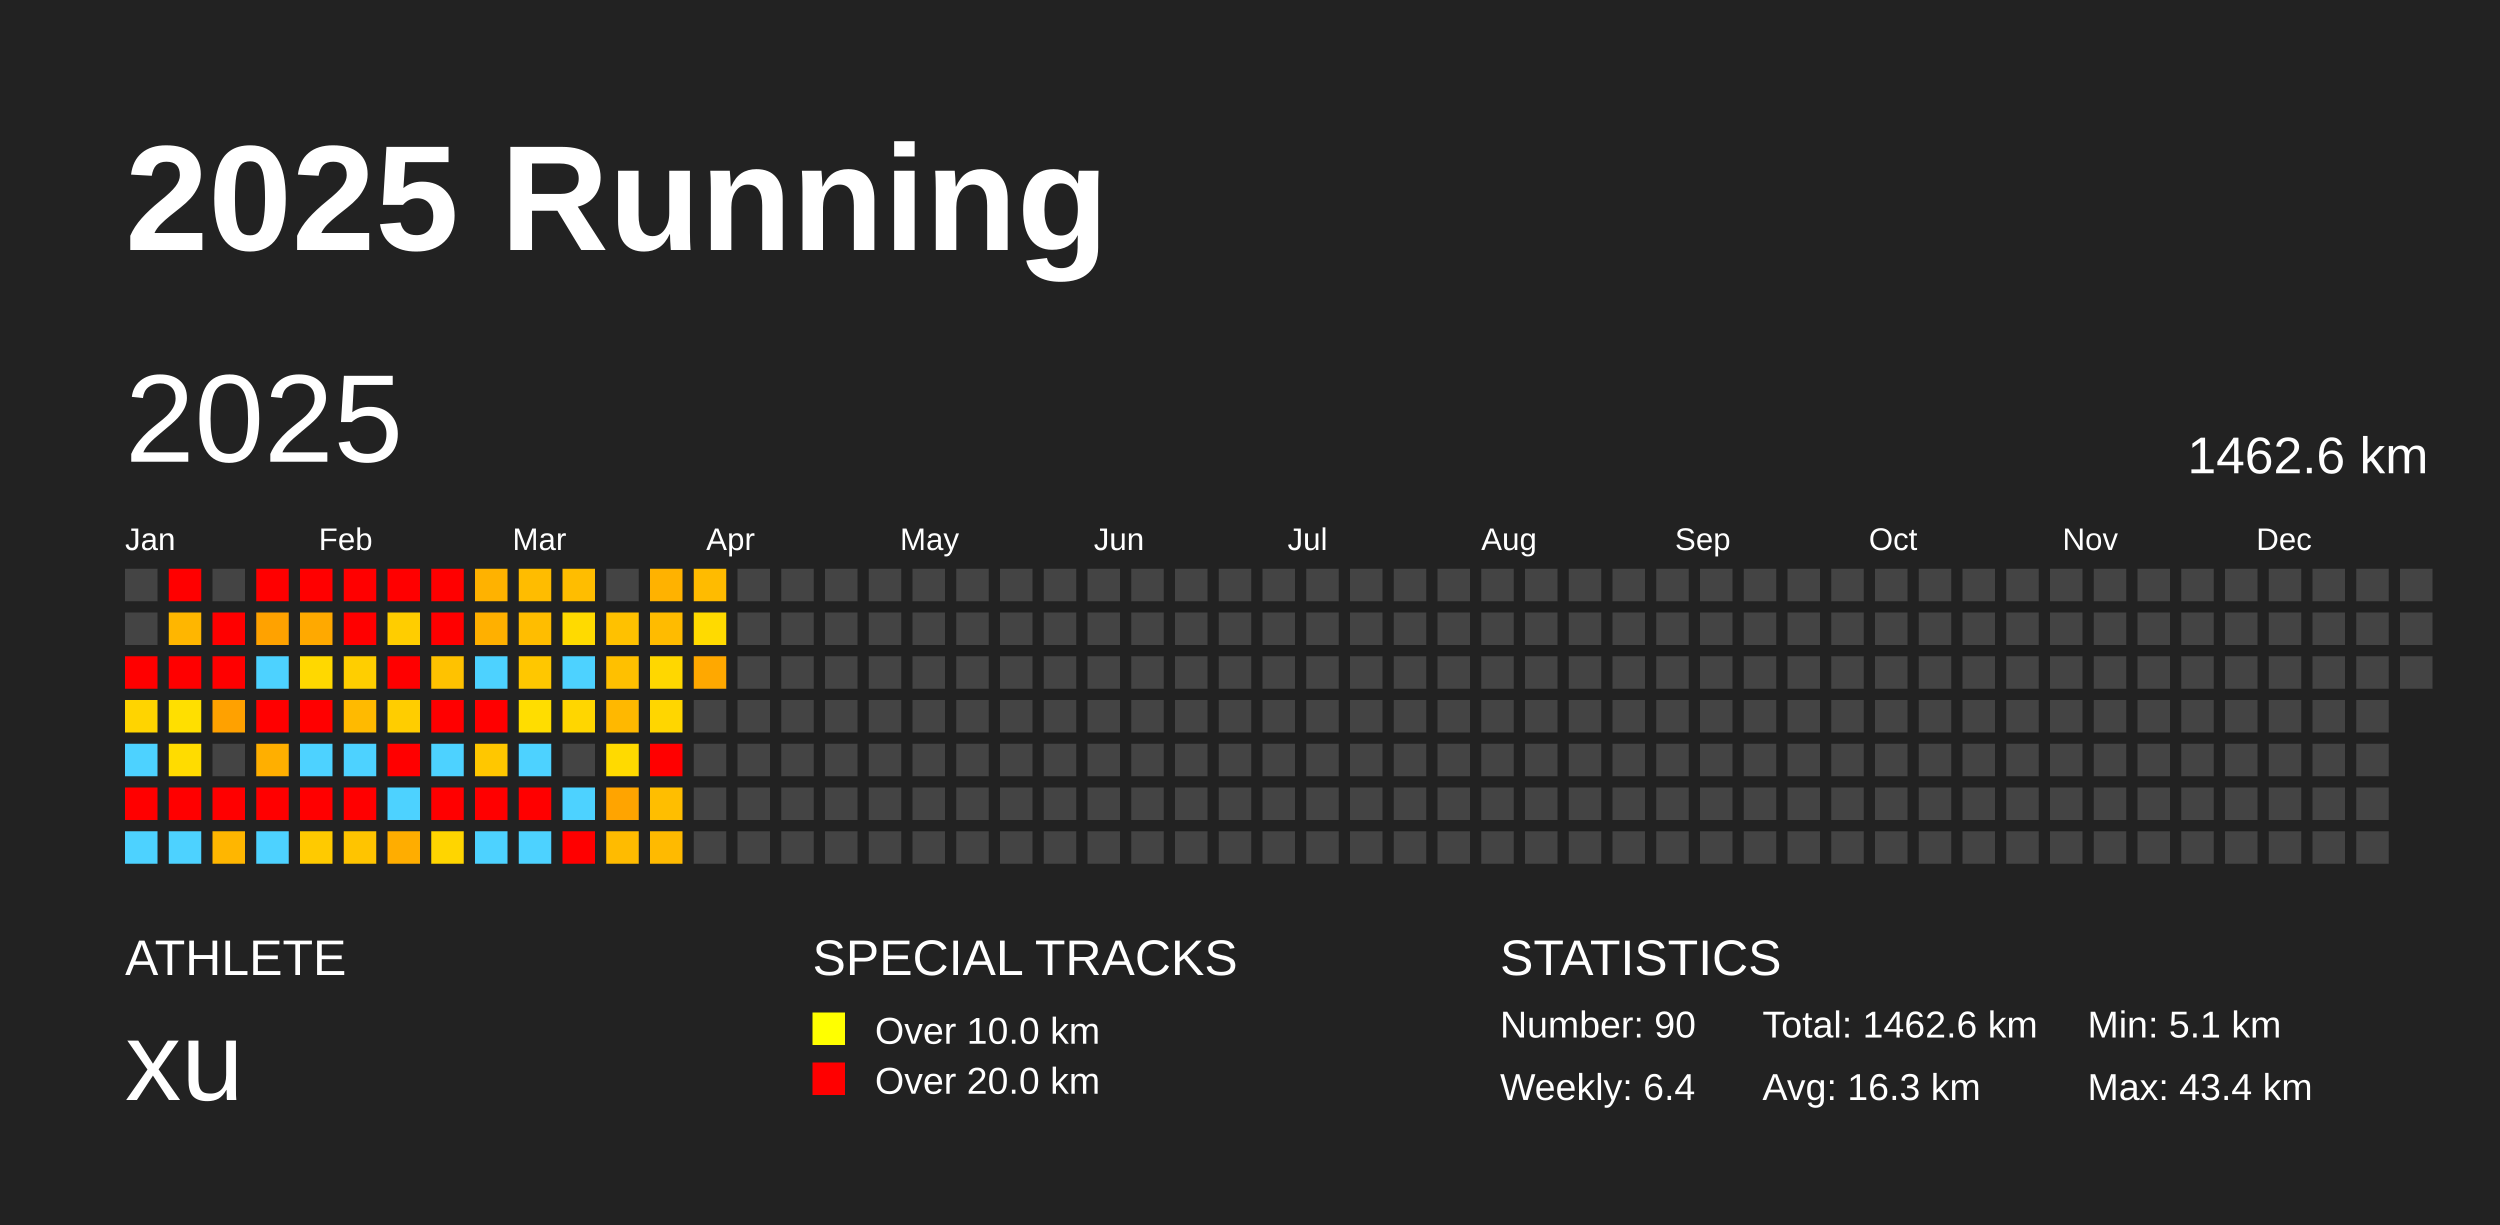
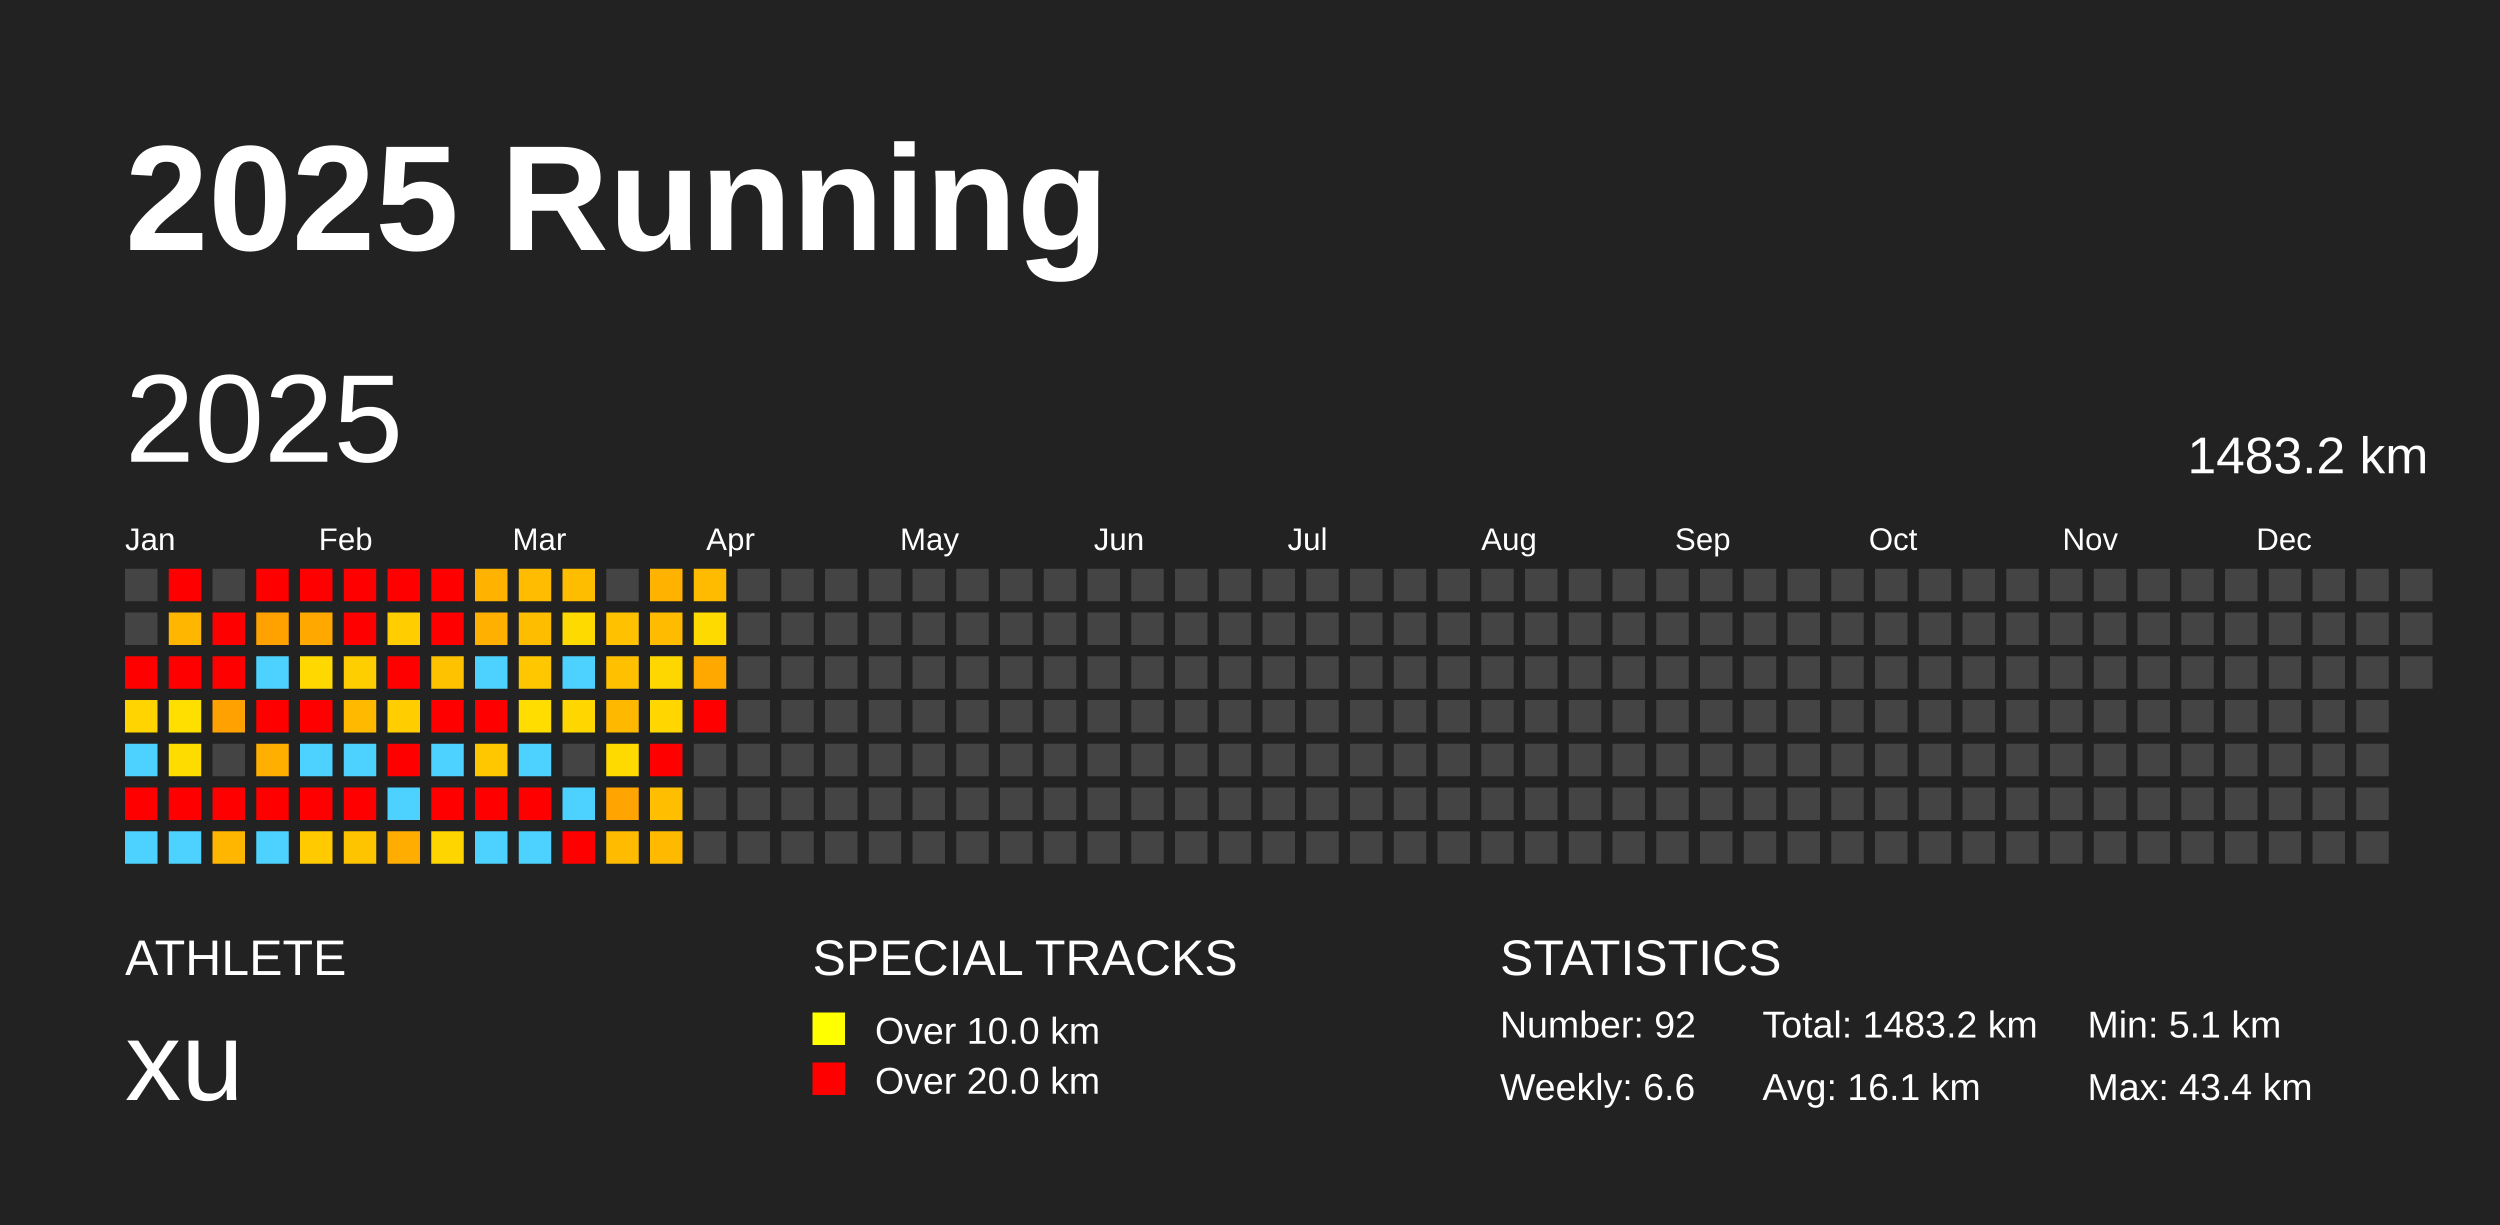
<svg xmlns="http://www.w3.org/2000/svg" baseProfile="full" height="98mm" version="1.1" viewBox="0,0,200,98" width="200mm">
  <defs />
  <rect fill="#222222" height="98" width="200" x="0" y="0" />
  <text fill="#FFFFFF" style="font-size:12px; font-family:Arial; font-weight:bold;" x="10" y="20">2025 Running</text>
  <text fill="#FFFFFF" style="font-size:4px; font-family:Arial" x="10" y="78">ATHLETE</text>
  <text fill="#FFFFFF" style="font-size:9px; font-family:Arial" x="10" y="88">xu</text>
  <text fill="#FFFFFF" style="font-size:4px; font-family:Arial" x="65" y="78">SPECIAL TRACKS</text>
  <rect fill="yellow" height="2.6" width="2.6" x="65" y="81" />
  <text fill="#FFFFFF" style="font-size:3px; font-family:Arial" x="70" y="83.5">Over 10.0 km</text>
  <rect fill="red" height="2.6" width="2.6" x="65" y="85" />
  <text fill="#FFFFFF" style="font-size:3px; font-family:Arial" x="70" y="87.5">Over 20.0 km</text>
  <text fill="#FFFFFF" style="font-size:4px; font-family:Arial" x="120" y="78">STATISTICS</text>
-   <text fill="#FFFFFF" style="font-size:3px; font-family:Arial" x="120" y="83">Number: 90</text>
-   <text fill="#FFFFFF" style="font-size:3px; font-family:Arial" x="120" y="88">Weekly: 6.4</text>
-   <text fill="#FFFFFF" style="font-size:3px; font-family:Arial" x="141" y="83">Total: 1462.6 km</text>
-   <text fill="#FFFFFF" style="font-size:3px; font-family:Arial" x="141" y="88">Avg: 16.3 km</text>
+   <text fill="#FFFFFF" style="font-size:3px; font-family:Arial" x="120" y="83">Number: 92</text>
+   <text fill="#FFFFFF" style="font-size:3px; font-family:Arial" x="120" y="88">Weekly: 6.6</text>
+   <text fill="#FFFFFF" style="font-size:3px; font-family:Arial" x="141" y="83">Total: 1483.2 km</text>
+   <text fill="#FFFFFF" style="font-size:3px; font-family:Arial" x="141" y="88">Avg: 16.1 km</text>
  <text fill="#FFFFFF" style="font-size:3px; font-family:Arial" x="167" y="83">Min: 5.1 km</text>
  <text fill="#FFFFFF" style="font-size:3px; font-family:Arial" x="167" y="88">Max: 43.4 km</text>
  <text dominant-baseline="hanging" fill="#FFFFFF" style="font-size:10.0px; font-family:Arial;" x="10" y="30">2025</text>
-   <text dominant-baseline="hanging" fill="#FFFFFF" style="font-size:4.125px; font-family:Arial;" x="175" y="35">1462.6 km</text>
+   <text dominant-baseline="hanging" fill="#FFFFFF" style="font-size:4.125px; font-family:Arial;" x="175" y="35">1483.2 km</text>
  <text fill="#FFFFFF" style="font-size:2.5px; font-family:Arial" x="10.0" y="44">Jan</text>
  <text fill="#FFFFFF" style="font-size:2.5px; font-family:Arial" x="25.5" y="44">Feb</text>
  <text fill="#FFFFFF" style="font-size:2.5px; font-family:Arial" x="41.0" y="44">Mar</text>
  <text fill="#FFFFFF" style="font-size:2.5px; font-family:Arial" x="56.5" y="44">Apr</text>
  <text fill="#FFFFFF" style="font-size:2.5px; font-family:Arial" x="72.0" y="44">May</text>
  <text fill="#FFFFFF" style="font-size:2.5px; font-family:Arial" x="87.5" y="44">Jun</text>
  <text fill="#FFFFFF" style="font-size:2.5px; font-family:Arial" x="103.0" y="44">Jul</text>
  <text fill="#FFFFFF" style="font-size:2.5px; font-family:Arial" x="118.5" y="44">Aug</text>
  <text fill="#FFFFFF" style="font-size:2.5px; font-family:Arial" x="134.0" y="44">Sep</text>
  <text fill="#FFFFFF" style="font-size:2.5px; font-family:Arial" x="149.5" y="44">Oct</text>
  <text fill="#FFFFFF" style="font-size:2.5px; font-family:Arial" x="165.0" y="44">Nov</text>
  <text fill="#FFFFFF" style="font-size:2.5px; font-family:Arial" x="180.5" y="44">Dec</text>
  <rect fill="#444444" height="2.6" width="2.6" x="10.0" y="45.5" />
  <rect fill="#444444" height="2.6" width="2.6" x="10.0" y="49.0" />
  <rect fill="red" height="2.6" width="2.6" x="10.0" y="52.5" />
  <rect fill="#ffd400" height="2.6" width="2.6" x="10.0" y="56.0" />
  <rect fill="#4dd2ff" height="2.6" width="2.6" x="10.0" y="59.5" />
  <rect fill="red" height="2.6" width="2.6" x="10.0" y="63.0" />
  <rect fill="#4dd2ff" height="2.6" width="2.6" x="10.0" y="66.5" />
  <rect fill="red" height="2.6" width="2.6" x="13.5" y="45.5" />
  <rect fill="#ffb600" height="2.6" width="2.6" x="13.5" y="49.0" />
  <rect fill="red" height="2.6" width="2.6" x="13.5" y="52.5" />
  <rect fill="#ffdf00" height="2.6" width="2.6" x="13.5" y="56.0" />
  <rect fill="#ffdc00" height="2.6" width="2.6" x="13.5" y="59.5" />
  <rect fill="red" height="2.6" width="2.6" x="13.5" y="63.0" />
  <rect fill="#4dd2ff" height="2.6" width="2.6" x="13.5" y="66.5" />
  <rect fill="#444444" height="2.6" width="2.6" x="17.0" y="45.5" />
  <rect fill="red" height="2.6" width="2.6" x="17.0" y="49.0" />
  <rect fill="red" height="2.6" width="2.6" x="17.0" y="52.5" />
  <rect fill="#ffa100" height="2.6" width="2.6" x="17.0" y="56.0" />
  <rect fill="#444444" height="2.6" width="2.6" x="17.0" y="59.5" />
  <rect fill="red" height="2.6" width="2.6" x="17.0" y="63.0" />
  <rect fill="#ffb600" height="2.6" width="2.6" x="17.0" y="66.5" />
  <rect fill="red" height="2.6" width="2.6" x="20.5" y="45.5" />
  <rect fill="#ffa200" height="2.6" width="2.6" x="20.5" y="49.0" />
  <rect fill="#4dd2ff" height="2.6" width="2.6" x="20.5" y="52.5" />
  <rect fill="red" height="2.6" width="2.6" x="20.5" y="56.0" />
  <rect fill="#ffaf00" height="2.6" width="2.6" x="20.5" y="59.5" />
  <rect fill="red" height="2.6" width="2.6" x="20.5" y="63.0" />
  <rect fill="#4dd2ff" height="2.6" width="2.6" x="20.5" y="66.5" />
  <rect fill="red" height="2.6" width="2.6" x="24.0" y="45.5" />
  <rect fill="#ffa900" height="2.6" width="2.6" x="24.0" y="49.0" />
  <rect fill="#ffd800" height="2.6" width="2.6" x="24.0" y="52.5" />
  <rect fill="red" height="2.6" width="2.6" x="24.0" y="56.0" />
  <rect fill="#4dd2ff" height="2.6" width="2.6" x="24.0" y="59.5" />
  <rect fill="red" height="2.6" width="2.6" x="24.0" y="63.0" />
  <rect fill="#ffca00" height="2.6" width="2.6" x="24.0" y="66.5" />
  <rect fill="red" height="2.6" width="2.6" x="27.5" y="45.5" />
  <rect fill="red" height="2.6" width="2.6" x="27.5" y="49.0" />
  <rect fill="#ffce00" height="2.6" width="2.6" x="27.5" y="52.5" />
  <rect fill="#ffba00" height="2.6" width="2.6" x="27.5" y="56.0" />
  <rect fill="#4dd2ff" height="2.6" width="2.6" x="27.5" y="59.5" />
  <rect fill="red" height="2.6" width="2.6" x="27.5" y="63.0" />
  <rect fill="#ffc400" height="2.6" width="2.6" x="27.5" y="66.5" />
  <rect fill="red" height="2.6" width="2.6" x="31.0" y="45.5" />
  <rect fill="#ffcd00" height="2.6" width="2.6" x="31.0" y="49.0" />
  <rect fill="red" height="2.6" width="2.6" x="31.0" y="52.5" />
  <rect fill="#ffcd00" height="2.6" width="2.6" x="31.0" y="56.0" />
  <rect fill="red" height="2.6" width="2.6" x="31.0" y="59.5" />
  <rect fill="#4dd2ff" height="2.6" width="2.6" x="31.0" y="63.0" />
  <rect fill="#ffad00" height="2.6" width="2.6" x="31.0" y="66.5" />
  <rect fill="red" height="2.6" width="2.6" x="34.5" y="45.5" />
  <rect fill="red" height="2.6" width="2.6" x="34.5" y="49.0" />
  <rect fill="#ffc200" height="2.6" width="2.6" x="34.5" y="52.5" />
  <rect fill="red" height="2.6" width="2.6" x="34.5" y="56.0" />
  <rect fill="#4dd2ff" height="2.6" width="2.6" x="34.5" y="59.5" />
  <rect fill="red" height="2.6" width="2.6" x="34.5" y="63.0" />
  <rect fill="#ffd500" height="2.6" width="2.6" x="34.5" y="66.5" />
  <rect fill="#ffb200" height="2.6" width="2.6" x="38.0" y="45.5" />
  <rect fill="#ffb000" height="2.6" width="2.6" x="38.0" y="49.0" />
  <rect fill="#4dd2ff" height="2.6" width="2.6" x="38.0" y="52.5" />
  <rect fill="red" height="2.6" width="2.6" x="38.0" y="56.0" />
  <rect fill="#ffc700" height="2.6" width="2.6" x="38.0" y="59.5" />
  <rect fill="red" height="2.6" width="2.6" x="38.0" y="63.0" />
  <rect fill="#4dd2ff" height="2.6" width="2.6" x="38.0" y="66.5" />
  <rect fill="#ffbc00" height="2.6" width="2.6" x="41.5" y="45.5" />
  <rect fill="#ffbd00" height="2.6" width="2.6" x="41.5" y="49.0" />
  <rect fill="#ffc700" height="2.6" width="2.6" x="41.5" y="52.5" />
  <rect fill="#ffdd00" height="2.6" width="2.6" x="41.5" y="56.0" />
  <rect fill="#4dd2ff" height="2.6" width="2.6" x="41.5" y="59.5" />
  <rect fill="red" height="2.6" width="2.6" x="41.5" y="63.0" />
  <rect fill="#4dd2ff" height="2.6" width="2.6" x="41.5" y="66.5" />
  <rect fill="#ffbd00" height="2.6" width="2.6" x="45.0" y="45.5" />
  <rect fill="#ffda00" height="2.6" width="2.6" x="45.0" y="49.0" />
  <rect fill="#4dd2ff" height="2.6" width="2.6" x="45.0" y="52.5" />
  <rect fill="#ffd600" height="2.6" width="2.6" x="45.0" y="56.0" />
  <rect fill="#444444" height="2.6" width="2.6" x="45.0" y="59.5" />
  <rect fill="#4dd2ff" height="2.6" width="2.6" x="45.0" y="63.0" />
  <rect fill="red" height="2.6" width="2.6" x="45.0" y="66.5" />
  <rect fill="#444444" height="2.6" width="2.6" x="48.5" y="45.5" />
  <rect fill="#ffc100" height="2.6" width="2.6" x="48.5" y="49.0" />
  <rect fill="#ffc000" height="2.6" width="2.6" x="48.5" y="52.5" />
  <rect fill="#ffb800" height="2.6" width="2.6" x="48.5" y="56.0" />
  <rect fill="#ffda00" height="2.6" width="2.6" x="48.5" y="59.5" />
  <rect fill="#ffa400" height="2.6" width="2.6" x="48.5" y="63.0" />
  <rect fill="#ffbb00" height="2.6" width="2.6" x="48.5" y="66.5" />
  <rect fill="#ffb200" height="2.6" width="2.6" x="52.0" y="45.5" />
  <rect fill="#ffbb00" height="2.6" width="2.6" x="52.0" y="49.0" />
  <rect fill="#ffd700" height="2.6" width="2.6" x="52.0" y="52.5" />
  <rect fill="#ffd600" height="2.6" width="2.6" x="52.0" y="56.0" />
  <rect fill="red" height="2.6" width="2.6" x="52.0" y="59.5" />
  <rect fill="#ffbe00" height="2.6" width="2.6" x="52.0" y="63.0" />
  <rect fill="#ffba00" height="2.6" width="2.6" x="52.0" y="66.5" />
  <rect fill="#ffbb00" height="2.6" width="2.6" x="55.5" y="45.5" />
  <rect fill="#ffda00" height="2.6" width="2.6" x="55.5" y="49.0" />
  <rect fill="#ffa800" height="2.6" width="2.6" x="55.5" y="52.5" />
-   <rect fill="#444444" height="2.6" width="2.6" x="55.5" y="56.0" />
+   <rect fill="red" height="2.6" width="2.6" x="55.5" y="56.0" />
  <rect fill="#444444" height="2.6" width="2.6" x="55.5" y="59.5" />
  <rect fill="#444444" height="2.6" width="2.6" x="55.5" y="63.0" />
  <rect fill="#444444" height="2.6" width="2.6" x="55.5" y="66.5" />
  <rect fill="#444444" height="2.6" width="2.6" x="59.0" y="45.5" />
  <rect fill="#444444" height="2.6" width="2.6" x="59.0" y="49.0" />
  <rect fill="#444444" height="2.6" width="2.6" x="59.0" y="52.5" />
  <rect fill="#444444" height="2.6" width="2.6" x="59.0" y="56.0" />
  <rect fill="#444444" height="2.6" width="2.6" x="59.0" y="59.5" />
  <rect fill="#444444" height="2.6" width="2.6" x="59.0" y="63.0" />
  <rect fill="#444444" height="2.6" width="2.6" x="59.0" y="66.5" />
  <rect fill="#444444" height="2.6" width="2.6" x="62.5" y="45.5" />
  <rect fill="#444444" height="2.6" width="2.6" x="62.5" y="49.0" />
  <rect fill="#444444" height="2.6" width="2.6" x="62.5" y="52.5" />
  <rect fill="#444444" height="2.6" width="2.6" x="62.5" y="56.0" />
  <rect fill="#444444" height="2.6" width="2.6" x="62.5" y="59.5" />
  <rect fill="#444444" height="2.6" width="2.6" x="62.5" y="63.0" />
  <rect fill="#444444" height="2.6" width="2.6" x="62.5" y="66.5" />
  <rect fill="#444444" height="2.6" width="2.6" x="66.0" y="45.5" />
  <rect fill="#444444" height="2.6" width="2.6" x="66.0" y="49.0" />
  <rect fill="#444444" height="2.6" width="2.6" x="66.0" y="52.5" />
  <rect fill="#444444" height="2.6" width="2.6" x="66.0" y="56.0" />
  <rect fill="#444444" height="2.6" width="2.6" x="66.0" y="59.5" />
  <rect fill="#444444" height="2.6" width="2.6" x="66.0" y="63.0" />
  <rect fill="#444444" height="2.6" width="2.6" x="66.0" y="66.5" />
  <rect fill="#444444" height="2.6" width="2.6" x="69.5" y="45.5" />
  <rect fill="#444444" height="2.6" width="2.6" x="69.5" y="49.0" />
  <rect fill="#444444" height="2.6" width="2.6" x="69.5" y="52.5" />
  <rect fill="#444444" height="2.6" width="2.6" x="69.5" y="56.0" />
  <rect fill="#444444" height="2.6" width="2.6" x="69.5" y="59.5" />
  <rect fill="#444444" height="2.6" width="2.6" x="69.5" y="63.0" />
  <rect fill="#444444" height="2.6" width="2.6" x="69.5" y="66.5" />
  <rect fill="#444444" height="2.6" width="2.6" x="73.0" y="45.5" />
  <rect fill="#444444" height="2.6" width="2.6" x="73.0" y="49.0" />
  <rect fill="#444444" height="2.6" width="2.6" x="73.0" y="52.5" />
  <rect fill="#444444" height="2.6" width="2.6" x="73.0" y="56.0" />
  <rect fill="#444444" height="2.6" width="2.6" x="73.0" y="59.5" />
  <rect fill="#444444" height="2.6" width="2.6" x="73.0" y="63.0" />
  <rect fill="#444444" height="2.6" width="2.6" x="73.0" y="66.5" />
  <rect fill="#444444" height="2.6" width="2.6" x="76.5" y="45.5" />
  <rect fill="#444444" height="2.6" width="2.6" x="76.5" y="49.0" />
  <rect fill="#444444" height="2.6" width="2.6" x="76.5" y="52.5" />
  <rect fill="#444444" height="2.6" width="2.6" x="76.5" y="56.0" />
  <rect fill="#444444" height="2.6" width="2.6" x="76.5" y="59.5" />
  <rect fill="#444444" height="2.6" width="2.6" x="76.5" y="63.0" />
  <rect fill="#444444" height="2.6" width="2.6" x="76.5" y="66.5" />
  <rect fill="#444444" height="2.6" width="2.6" x="80.0" y="45.5" />
  <rect fill="#444444" height="2.6" width="2.6" x="80.0" y="49.0" />
  <rect fill="#444444" height="2.6" width="2.6" x="80.0" y="52.5" />
  <rect fill="#444444" height="2.6" width="2.6" x="80.0" y="56.0" />
  <rect fill="#444444" height="2.6" width="2.6" x="80.0" y="59.5" />
  <rect fill="#444444" height="2.6" width="2.6" x="80.0" y="63.0" />
  <rect fill="#444444" height="2.6" width="2.6" x="80.0" y="66.5" />
  <rect fill="#444444" height="2.6" width="2.6" x="83.5" y="45.5" />
  <rect fill="#444444" height="2.6" width="2.6" x="83.5" y="49.0" />
  <rect fill="#444444" height="2.6" width="2.6" x="83.5" y="52.5" />
  <rect fill="#444444" height="2.6" width="2.6" x="83.5" y="56.0" />
  <rect fill="#444444" height="2.6" width="2.6" x="83.5" y="59.5" />
  <rect fill="#444444" height="2.6" width="2.6" x="83.5" y="63.0" />
  <rect fill="#444444" height="2.6" width="2.6" x="83.5" y="66.5" />
  <rect fill="#444444" height="2.6" width="2.6" x="87.0" y="45.5" />
  <rect fill="#444444" height="2.6" width="2.6" x="87.0" y="49.0" />
  <rect fill="#444444" height="2.6" width="2.6" x="87.0" y="52.5" />
  <rect fill="#444444" height="2.6" width="2.6" x="87.0" y="56.0" />
  <rect fill="#444444" height="2.6" width="2.6" x="87.0" y="59.5" />
  <rect fill="#444444" height="2.6" width="2.6" x="87.0" y="63.0" />
  <rect fill="#444444" height="2.6" width="2.6" x="87.0" y="66.5" />
  <rect fill="#444444" height="2.6" width="2.6" x="90.5" y="45.5" />
  <rect fill="#444444" height="2.6" width="2.6" x="90.5" y="49.0" />
  <rect fill="#444444" height="2.6" width="2.6" x="90.5" y="52.5" />
  <rect fill="#444444" height="2.6" width="2.6" x="90.5" y="56.0" />
  <rect fill="#444444" height="2.6" width="2.6" x="90.5" y="59.5" />
  <rect fill="#444444" height="2.6" width="2.6" x="90.5" y="63.0" />
  <rect fill="#444444" height="2.6" width="2.6" x="90.5" y="66.5" />
  <rect fill="#444444" height="2.6" width="2.6" x="94.0" y="45.5" />
  <rect fill="#444444" height="2.6" width="2.6" x="94.0" y="49.0" />
  <rect fill="#444444" height="2.6" width="2.6" x="94.0" y="52.5" />
  <rect fill="#444444" height="2.6" width="2.6" x="94.0" y="56.0" />
  <rect fill="#444444" height="2.6" width="2.6" x="94.0" y="59.5" />
  <rect fill="#444444" height="2.6" width="2.6" x="94.0" y="63.0" />
  <rect fill="#444444" height="2.6" width="2.6" x="94.0" y="66.5" />
  <rect fill="#444444" height="2.6" width="2.6" x="97.5" y="45.5" />
  <rect fill="#444444" height="2.6" width="2.6" x="97.5" y="49.0" />
  <rect fill="#444444" height="2.6" width="2.6" x="97.5" y="52.5" />
  <rect fill="#444444" height="2.6" width="2.6" x="97.5" y="56.0" />
  <rect fill="#444444" height="2.6" width="2.6" x="97.5" y="59.5" />
  <rect fill="#444444" height="2.6" width="2.6" x="97.5" y="63.0" />
  <rect fill="#444444" height="2.6" width="2.6" x="97.5" y="66.5" />
  <rect fill="#444444" height="2.6" width="2.6" x="101.0" y="45.5" />
  <rect fill="#444444" height="2.6" width="2.6" x="101.0" y="49.0" />
  <rect fill="#444444" height="2.6" width="2.6" x="101.0" y="52.5" />
  <rect fill="#444444" height="2.6" width="2.6" x="101.0" y="56.0" />
  <rect fill="#444444" height="2.6" width="2.6" x="101.0" y="59.5" />
  <rect fill="#444444" height="2.6" width="2.6" x="101.0" y="63.0" />
  <rect fill="#444444" height="2.6" width="2.6" x="101.0" y="66.5" />
  <rect fill="#444444" height="2.6" width="2.6" x="104.5" y="45.5" />
  <rect fill="#444444" height="2.6" width="2.6" x="104.5" y="49.0" />
  <rect fill="#444444" height="2.6" width="2.6" x="104.5" y="52.5" />
  <rect fill="#444444" height="2.6" width="2.6" x="104.5" y="56.0" />
  <rect fill="#444444" height="2.6" width="2.6" x="104.5" y="59.5" />
  <rect fill="#444444" height="2.6" width="2.6" x="104.5" y="63.0" />
  <rect fill="#444444" height="2.6" width="2.6" x="104.5" y="66.5" />
  <rect fill="#444444" height="2.6" width="2.6" x="108.0" y="45.5" />
  <rect fill="#444444" height="2.6" width="2.6" x="108.0" y="49.0" />
  <rect fill="#444444" height="2.6" width="2.6" x="108.0" y="52.5" />
  <rect fill="#444444" height="2.6" width="2.6" x="108.0" y="56.0" />
  <rect fill="#444444" height="2.6" width="2.6" x="108.0" y="59.5" />
  <rect fill="#444444" height="2.6" width="2.6" x="108.0" y="63.0" />
  <rect fill="#444444" height="2.6" width="2.6" x="108.0" y="66.5" />
  <rect fill="#444444" height="2.6" width="2.6" x="111.5" y="45.5" />
  <rect fill="#444444" height="2.6" width="2.6" x="111.5" y="49.0" />
  <rect fill="#444444" height="2.6" width="2.6" x="111.5" y="52.5" />
  <rect fill="#444444" height="2.6" width="2.6" x="111.5" y="56.0" />
  <rect fill="#444444" height="2.6" width="2.6" x="111.5" y="59.5" />
  <rect fill="#444444" height="2.6" width="2.6" x="111.5" y="63.0" />
  <rect fill="#444444" height="2.6" width="2.6" x="111.5" y="66.5" />
  <rect fill="#444444" height="2.6" width="2.6" x="115.0" y="45.5" />
  <rect fill="#444444" height="2.6" width="2.6" x="115.0" y="49.0" />
  <rect fill="#444444" height="2.6" width="2.6" x="115.0" y="52.5" />
  <rect fill="#444444" height="2.6" width="2.6" x="115.0" y="56.0" />
  <rect fill="#444444" height="2.6" width="2.6" x="115.0" y="59.5" />
  <rect fill="#444444" height="2.6" width="2.6" x="115.0" y="63.0" />
  <rect fill="#444444" height="2.6" width="2.6" x="115.0" y="66.5" />
  <rect fill="#444444" height="2.6" width="2.6" x="118.5" y="45.5" />
  <rect fill="#444444" height="2.6" width="2.6" x="118.5" y="49.0" />
  <rect fill="#444444" height="2.6" width="2.6" x="118.5" y="52.5" />
  <rect fill="#444444" height="2.6" width="2.6" x="118.5" y="56.0" />
  <rect fill="#444444" height="2.6" width="2.6" x="118.5" y="59.5" />
  <rect fill="#444444" height="2.6" width="2.6" x="118.5" y="63.0" />
  <rect fill="#444444" height="2.6" width="2.6" x="118.5" y="66.5" />
  <rect fill="#444444" height="2.6" width="2.6" x="122.0" y="45.5" />
  <rect fill="#444444" height="2.6" width="2.6" x="122.0" y="49.0" />
  <rect fill="#444444" height="2.6" width="2.6" x="122.0" y="52.5" />
  <rect fill="#444444" height="2.6" width="2.6" x="122.0" y="56.0" />
  <rect fill="#444444" height="2.6" width="2.6" x="122.0" y="59.5" />
  <rect fill="#444444" height="2.6" width="2.6" x="122.0" y="63.0" />
  <rect fill="#444444" height="2.6" width="2.6" x="122.0" y="66.5" />
  <rect fill="#444444" height="2.6" width="2.6" x="125.5" y="45.5" />
  <rect fill="#444444" height="2.6" width="2.6" x="125.5" y="49.0" />
  <rect fill="#444444" height="2.6" width="2.6" x="125.5" y="52.5" />
  <rect fill="#444444" height="2.6" width="2.6" x="125.5" y="56.0" />
  <rect fill="#444444" height="2.6" width="2.6" x="125.5" y="59.5" />
  <rect fill="#444444" height="2.6" width="2.6" x="125.5" y="63.0" />
  <rect fill="#444444" height="2.6" width="2.6" x="125.5" y="66.5" />
  <rect fill="#444444" height="2.6" width="2.6" x="129.0" y="45.5" />
  <rect fill="#444444" height="2.6" width="2.6" x="129.0" y="49.0" />
  <rect fill="#444444" height="2.6" width="2.6" x="129.0" y="52.5" />
  <rect fill="#444444" height="2.6" width="2.6" x="129.0" y="56.0" />
  <rect fill="#444444" height="2.6" width="2.6" x="129.0" y="59.5" />
  <rect fill="#444444" height="2.6" width="2.6" x="129.0" y="63.0" />
  <rect fill="#444444" height="2.6" width="2.6" x="129.0" y="66.5" />
  <rect fill="#444444" height="2.6" width="2.6" x="132.5" y="45.5" />
  <rect fill="#444444" height="2.6" width="2.6" x="132.5" y="49.0" />
  <rect fill="#444444" height="2.6" width="2.6" x="132.5" y="52.5" />
  <rect fill="#444444" height="2.6" width="2.6" x="132.5" y="56.0" />
  <rect fill="#444444" height="2.6" width="2.6" x="132.5" y="59.5" />
  <rect fill="#444444" height="2.6" width="2.6" x="132.5" y="63.0" />
  <rect fill="#444444" height="2.6" width="2.6" x="132.5" y="66.5" />
  <rect fill="#444444" height="2.6" width="2.6" x="136.0" y="45.5" />
  <rect fill="#444444" height="2.6" width="2.6" x="136.0" y="49.0" />
  <rect fill="#444444" height="2.6" width="2.6" x="136.0" y="52.5" />
  <rect fill="#444444" height="2.6" width="2.6" x="136.0" y="56.0" />
  <rect fill="#444444" height="2.6" width="2.6" x="136.0" y="59.5" />
  <rect fill="#444444" height="2.6" width="2.6" x="136.0" y="63.0" />
  <rect fill="#444444" height="2.6" width="2.6" x="136.0" y="66.5" />
  <rect fill="#444444" height="2.6" width="2.6" x="139.5" y="45.5" />
  <rect fill="#444444" height="2.6" width="2.6" x="139.5" y="49.0" />
  <rect fill="#444444" height="2.6" width="2.6" x="139.5" y="52.5" />
  <rect fill="#444444" height="2.6" width="2.6" x="139.5" y="56.0" />
  <rect fill="#444444" height="2.6" width="2.6" x="139.5" y="59.5" />
  <rect fill="#444444" height="2.6" width="2.6" x="139.5" y="63.0" />
  <rect fill="#444444" height="2.6" width="2.6" x="139.5" y="66.5" />
  <rect fill="#444444" height="2.6" width="2.6" x="143.0" y="45.5" />
  <rect fill="#444444" height="2.6" width="2.6" x="143.0" y="49.0" />
  <rect fill="#444444" height="2.6" width="2.6" x="143.0" y="52.5" />
  <rect fill="#444444" height="2.6" width="2.6" x="143.0" y="56.0" />
  <rect fill="#444444" height="2.6" width="2.6" x="143.0" y="59.5" />
  <rect fill="#444444" height="2.6" width="2.6" x="143.0" y="63.0" />
  <rect fill="#444444" height="2.6" width="2.6" x="143.0" y="66.5" />
  <rect fill="#444444" height="2.6" width="2.6" x="146.5" y="45.5" />
  <rect fill="#444444" height="2.6" width="2.6" x="146.5" y="49.0" />
  <rect fill="#444444" height="2.6" width="2.6" x="146.5" y="52.5" />
  <rect fill="#444444" height="2.6" width="2.6" x="146.5" y="56.0" />
  <rect fill="#444444" height="2.6" width="2.6" x="146.5" y="59.5" />
  <rect fill="#444444" height="2.6" width="2.6" x="146.5" y="63.0" />
  <rect fill="#444444" height="2.6" width="2.6" x="146.5" y="66.5" />
  <rect fill="#444444" height="2.6" width="2.6" x="150.0" y="45.5" />
  <rect fill="#444444" height="2.6" width="2.6" x="150.0" y="49.0" />
  <rect fill="#444444" height="2.6" width="2.6" x="150.0" y="52.5" />
  <rect fill="#444444" height="2.6" width="2.6" x="150.0" y="56.0" />
  <rect fill="#444444" height="2.6" width="2.6" x="150.0" y="59.5" />
  <rect fill="#444444" height="2.6" width="2.6" x="150.0" y="63.0" />
  <rect fill="#444444" height="2.6" width="2.6" x="150.0" y="66.5" />
  <rect fill="#444444" height="2.6" width="2.6" x="153.5" y="45.5" />
  <rect fill="#444444" height="2.6" width="2.6" x="153.5" y="49.0" />
  <rect fill="#444444" height="2.6" width="2.6" x="153.5" y="52.5" />
  <rect fill="#444444" height="2.6" width="2.6" x="153.5" y="56.0" />
  <rect fill="#444444" height="2.6" width="2.6" x="153.5" y="59.5" />
  <rect fill="#444444" height="2.6" width="2.6" x="153.5" y="63.0" />
  <rect fill="#444444" height="2.6" width="2.6" x="153.5" y="66.5" />
  <rect fill="#444444" height="2.6" width="2.6" x="157.0" y="45.5" />
  <rect fill="#444444" height="2.6" width="2.6" x="157.0" y="49.0" />
  <rect fill="#444444" height="2.6" width="2.6" x="157.0" y="52.5" />
  <rect fill="#444444" height="2.6" width="2.6" x="157.0" y="56.0" />
  <rect fill="#444444" height="2.6" width="2.6" x="157.0" y="59.5" />
  <rect fill="#444444" height="2.6" width="2.6" x="157.0" y="63.0" />
  <rect fill="#444444" height="2.6" width="2.6" x="157.0" y="66.5" />
  <rect fill="#444444" height="2.6" width="2.6" x="160.5" y="45.5" />
  <rect fill="#444444" height="2.6" width="2.6" x="160.5" y="49.0" />
  <rect fill="#444444" height="2.6" width="2.6" x="160.5" y="52.5" />
  <rect fill="#444444" height="2.6" width="2.6" x="160.5" y="56.0" />
  <rect fill="#444444" height="2.6" width="2.6" x="160.5" y="59.5" />
  <rect fill="#444444" height="2.6" width="2.6" x="160.5" y="63.0" />
  <rect fill="#444444" height="2.6" width="2.6" x="160.5" y="66.5" />
  <rect fill="#444444" height="2.6" width="2.6" x="164.0" y="45.5" />
  <rect fill="#444444" height="2.6" width="2.6" x="164.0" y="49.0" />
  <rect fill="#444444" height="2.6" width="2.6" x="164.0" y="52.5" />
  <rect fill="#444444" height="2.6" width="2.6" x="164.0" y="56.0" />
  <rect fill="#444444" height="2.6" width="2.6" x="164.0" y="59.5" />
  <rect fill="#444444" height="2.6" width="2.6" x="164.0" y="63.0" />
  <rect fill="#444444" height="2.6" width="2.6" x="164.0" y="66.5" />
  <rect fill="#444444" height="2.6" width="2.6" x="167.5" y="45.5" />
  <rect fill="#444444" height="2.6" width="2.6" x="167.5" y="49.0" />
  <rect fill="#444444" height="2.6" width="2.6" x="167.5" y="52.5" />
  <rect fill="#444444" height="2.6" width="2.6" x="167.5" y="56.0" />
  <rect fill="#444444" height="2.6" width="2.6" x="167.5" y="59.5" />
  <rect fill="#444444" height="2.6" width="2.6" x="167.5" y="63.0" />
  <rect fill="#444444" height="2.6" width="2.6" x="167.5" y="66.5" />
  <rect fill="#444444" height="2.6" width="2.6" x="171.0" y="45.5" />
  <rect fill="#444444" height="2.6" width="2.6" x="171.0" y="49.0" />
  <rect fill="#444444" height="2.6" width="2.6" x="171.0" y="52.5" />
  <rect fill="#444444" height="2.6" width="2.6" x="171.0" y="56.0" />
  <rect fill="#444444" height="2.6" width="2.6" x="171.0" y="59.5" />
  <rect fill="#444444" height="2.6" width="2.6" x="171.0" y="63.0" />
  <rect fill="#444444" height="2.6" width="2.6" x="171.0" y="66.5" />
  <rect fill="#444444" height="2.6" width="2.6" x="174.5" y="45.5" />
  <rect fill="#444444" height="2.6" width="2.6" x="174.5" y="49.0" />
  <rect fill="#444444" height="2.6" width="2.6" x="174.5" y="52.5" />
  <rect fill="#444444" height="2.6" width="2.6" x="174.5" y="56.0" />
  <rect fill="#444444" height="2.6" width="2.6" x="174.5" y="59.5" />
  <rect fill="#444444" height="2.6" width="2.6" x="174.5" y="63.0" />
  <rect fill="#444444" height="2.6" width="2.6" x="174.5" y="66.5" />
  <rect fill="#444444" height="2.6" width="2.6" x="178.0" y="45.5" />
  <rect fill="#444444" height="2.6" width="2.6" x="178.0" y="49.0" />
  <rect fill="#444444" height="2.6" width="2.6" x="178.0" y="52.5" />
  <rect fill="#444444" height="2.6" width="2.6" x="178.0" y="56.0" />
  <rect fill="#444444" height="2.6" width="2.6" x="178.0" y="59.5" />
  <rect fill="#444444" height="2.6" width="2.6" x="178.0" y="63.0" />
  <rect fill="#444444" height="2.6" width="2.6" x="178.0" y="66.5" />
  <rect fill="#444444" height="2.6" width="2.6" x="181.5" y="45.5" />
  <rect fill="#444444" height="2.6" width="2.6" x="181.5" y="49.0" />
  <rect fill="#444444" height="2.6" width="2.6" x="181.5" y="52.5" />
  <rect fill="#444444" height="2.6" width="2.6" x="181.5" y="56.0" />
  <rect fill="#444444" height="2.6" width="2.6" x="181.5" y="59.5" />
  <rect fill="#444444" height="2.6" width="2.6" x="181.5" y="63.0" />
  <rect fill="#444444" height="2.6" width="2.6" x="181.5" y="66.5" />
  <rect fill="#444444" height="2.6" width="2.6" x="185.0" y="45.5" />
  <rect fill="#444444" height="2.6" width="2.6" x="185.0" y="49.0" />
  <rect fill="#444444" height="2.6" width="2.6" x="185.0" y="52.5" />
  <rect fill="#444444" height="2.6" width="2.6" x="185.0" y="56.0" />
  <rect fill="#444444" height="2.6" width="2.6" x="185.0" y="59.5" />
  <rect fill="#444444" height="2.6" width="2.6" x="185.0" y="63.0" />
  <rect fill="#444444" height="2.6" width="2.6" x="185.0" y="66.5" />
  <rect fill="#444444" height="2.6" width="2.6" x="188.5" y="45.5" />
  <rect fill="#444444" height="2.6" width="2.6" x="188.5" y="49.0" />
  <rect fill="#444444" height="2.6" width="2.6" x="188.5" y="52.5" />
  <rect fill="#444444" height="2.6" width="2.6" x="188.5" y="56.0" />
  <rect fill="#444444" height="2.6" width="2.6" x="188.5" y="59.5" />
  <rect fill="#444444" height="2.6" width="2.6" x="188.5" y="63.0" />
  <rect fill="#444444" height="2.6" width="2.6" x="188.5" y="66.5" />
  <rect fill="#444444" height="2.6" width="2.6" x="192.0" y="45.5" />
  <rect fill="#444444" height="2.6" width="2.6" x="192.0" y="49.0" />
  <rect fill="#444444" height="2.6" width="2.6" x="192.0" y="52.5" />
</svg>
